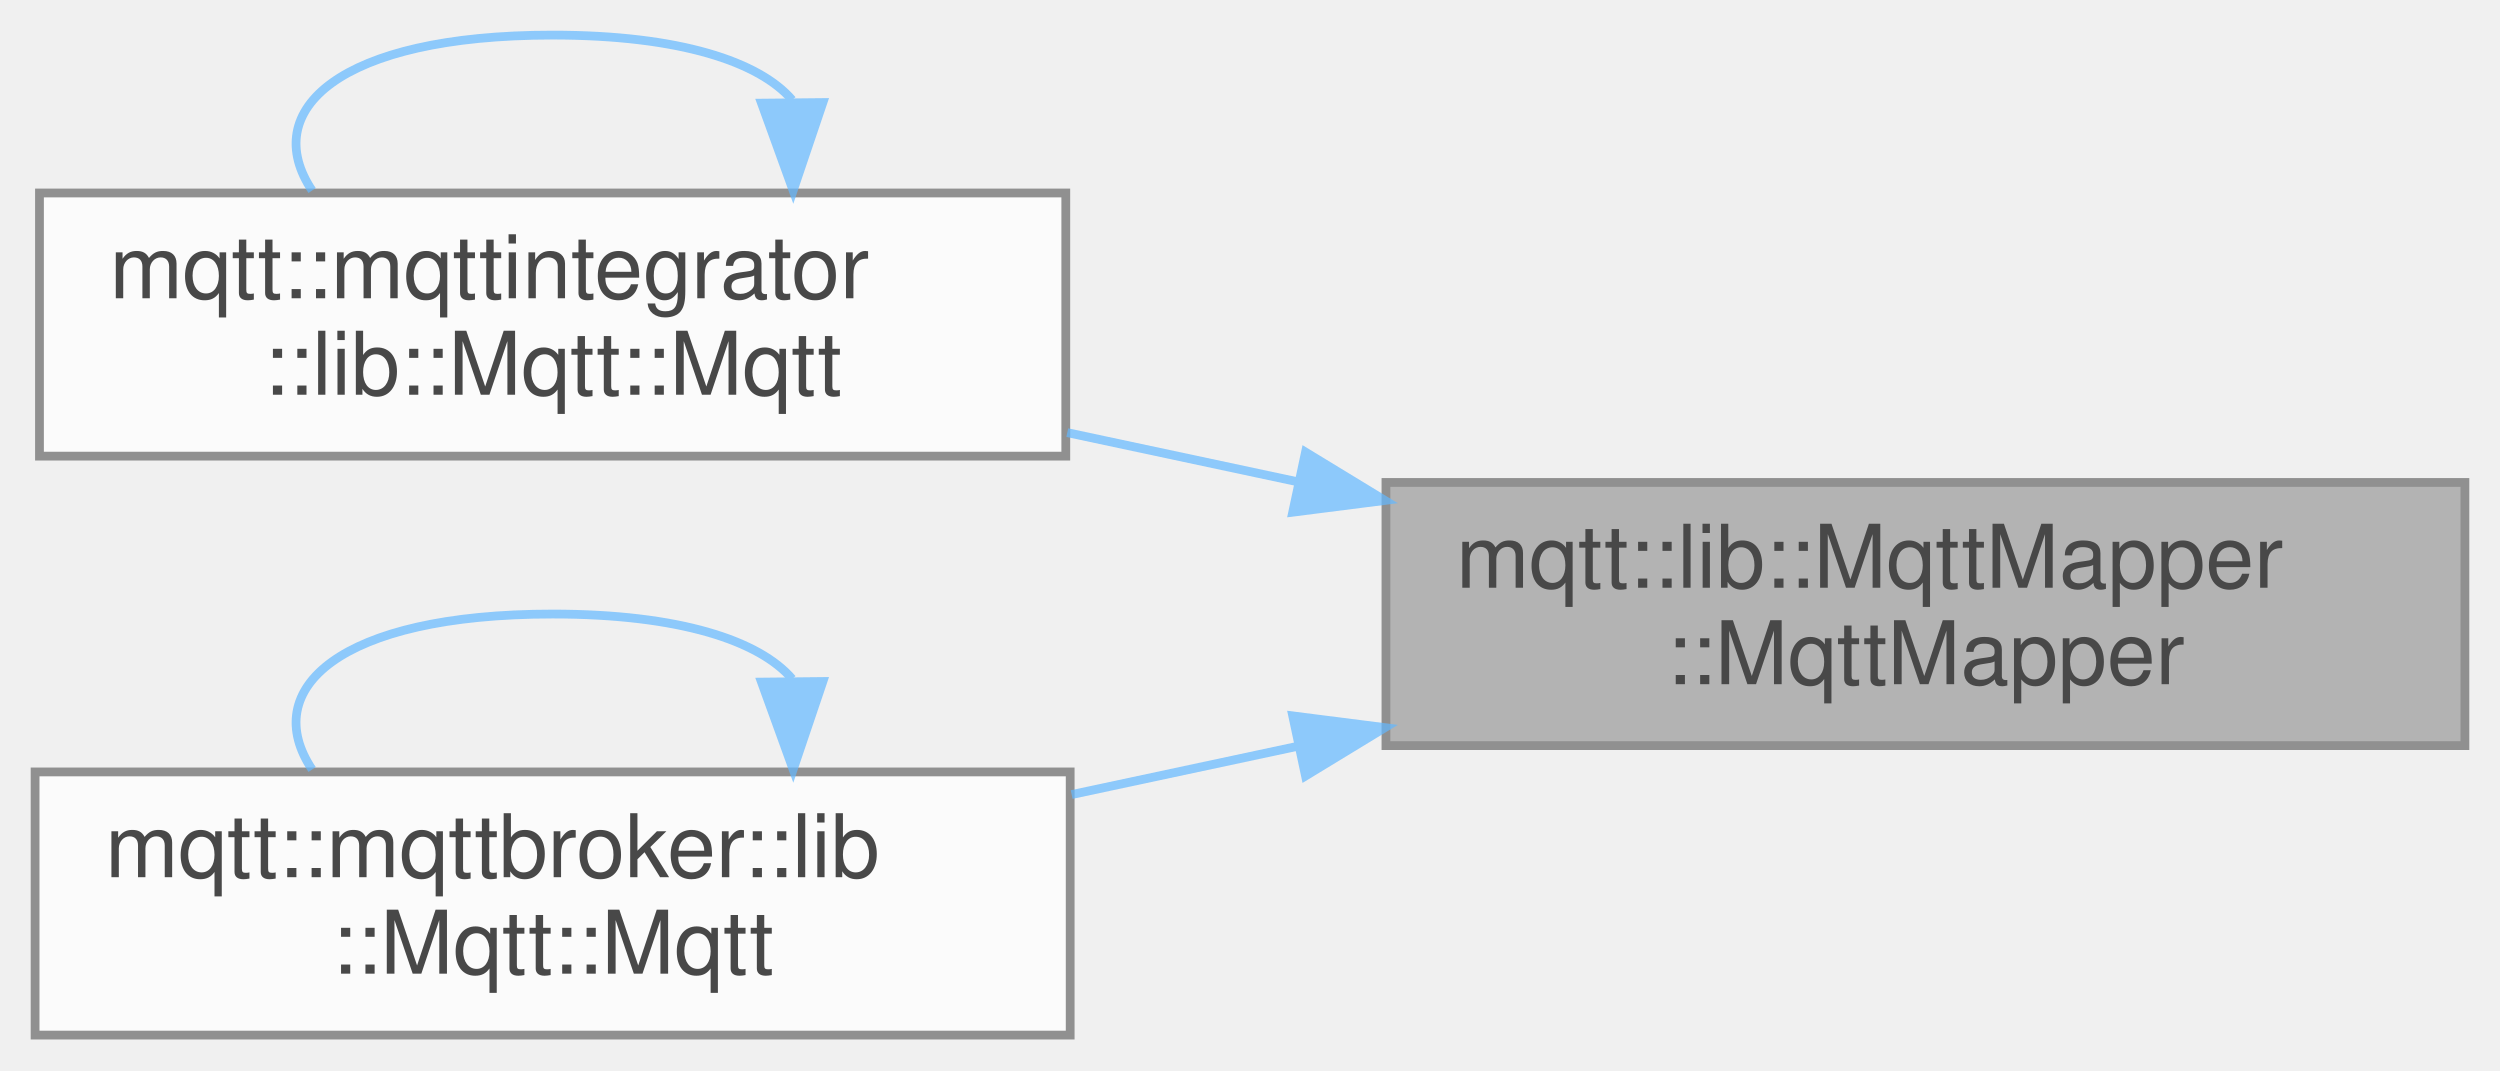
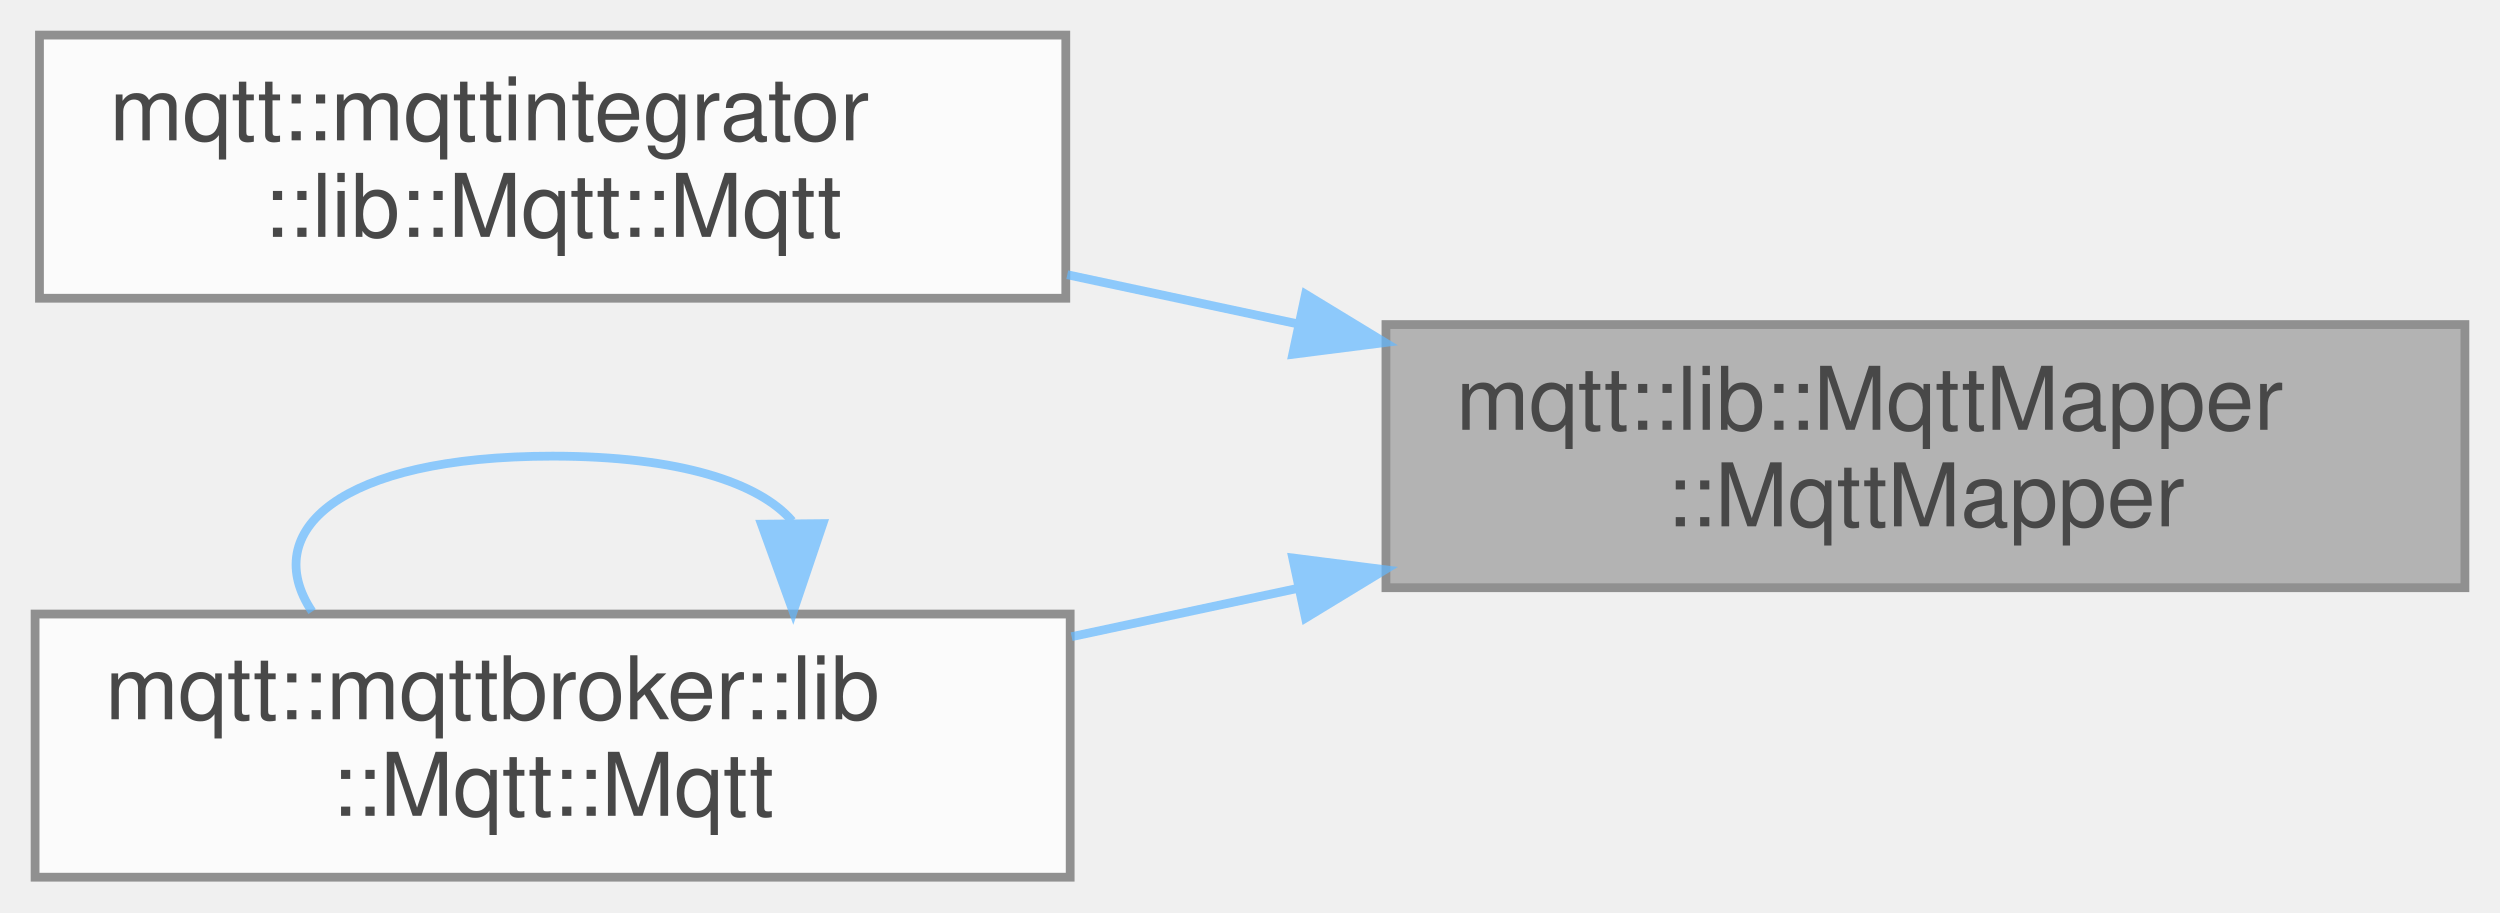
- <svg xmlns="http://www.w3.org/2000/svg" xmlns:xlink="http://www.w3.org/1999/xlink" width="285pt" height="122pt" viewBox="0.00 0.00 285.00 122.00">
+ <svg xmlns="http://www.w3.org/2000/svg" xmlns:xlink="http://www.w3.org/1999/xlink" width="285pt" height="104pt" viewBox="0.00 0.00 285.00 104.00">
  <svg id="main" version="1.1" xml:space="preserve">
    <style type="text/css">
.node, .edge {opacity: 0.7;}
.node.selected, .edge.selected {opacity: 1;}
.edge:hover path { stroke: red; }
.edge:hover polygon { stroke: red; fill: red; }
</style>
    <svg id="graph" class="graph">
-       <g id="graph0" class="graph" transform="scale(1 1) rotate(0) translate(4 118)">
+       <g id="graph0" class="graph" transform="scale(1 1) rotate(0) translate(4 100)">
        <g id="Node000001" class="node">
          <g id="a_Node000001">
            <a xlink:title=" ">
              <polygon fill="#999999" stroke="#666666" points="277,-63 154,-63 154,-33 277,-33 277,-63" />
              <text text-anchor="start" x="162" y="-51" font-family="Helvetica,sans-Serif" font-size="10.00">mqtt::lib::MqttMapper</text>
              <text text-anchor="middle" x="215.5" y="-40" font-family="Helvetica,sans-Serif" font-size="10.00">::MqttMapper</text>
            </a>
          </g>
        </g>
        <g id="Node000002" class="node">
          <g id="a_Node000002">
            <a xlink:href="classmqtt_1_1mqttintegrator_1_1lib_1_1Mqtt.html#ad8c0b5a8b1ecd0e2eb8e54a2d186a5ae" target="_top" xlink:title=" ">
              <polygon fill="white" stroke="#666666" points="117.5,-96 0.5,-96 0.5,-66 117.5,-66 117.5,-96" />
              <text text-anchor="start" x="8.5" y="-84" font-family="Helvetica,sans-Serif" font-size="10.00">mqtt::mqttintegrator</text>
              <text text-anchor="middle" x="59" y="-73" font-family="Helvetica,sans-Serif" font-size="10.00">::lib::Mqtt::Mqtt</text>
            </a>
          </g>
        </g>
        <g id="edge1_Node000001_Node000002" class="edge">
          <g id="a_edge1_Node000001_Node000002">
            <a xlink:title=" ">
              <path fill="none" stroke="#63b8ff" d="M144,-63.06C135.19,-64.94 126.25,-66.85 117.67,-68.68" />
              <polygon fill="#63b8ff" stroke="#63b8ff" points="144.83,-66.46 153.88,-60.95 143.37,-59.61 144.83,-66.46" />
            </a>
          </g>
        </g>
        <g id="Node000003" class="node">
          <g id="a_Node000003">
            <a xlink:href="classmqtt_1_1mqttbroker_1_1lib_1_1Mqtt.html#a183033437406ea7be6c978ab3153bad5" target="_top" xlink:title=" ">
              <polygon fill="white" stroke="#666666" points="118,-30 0,-30 0,0 118,0 118,-30" />
              <text text-anchor="start" x="8" y="-18" font-family="Helvetica,sans-Serif" font-size="10.00">mqtt::mqttbroker::lib</text>
              <text text-anchor="middle" x="59" y="-7" font-family="Helvetica,sans-Serif" font-size="10.00">::Mqtt::Mqtt</text>
            </a>
          </g>
        </g>
-         <g id="edge3_Node000001_Node000003" class="edge">
-           <g id="a_edge3_Node000001_Node000003">
+         <g id="edge2_Node000001_Node000003" class="edge">
+           <g id="a_edge2_Node000001_Node000003">
            <a xlink:title=" ">
              <path fill="none" stroke="#63b8ff" d="M143.86,-32.91C135.27,-31.08 126.56,-29.22 118.17,-27.42" />
              <polygon fill="#63b8ff" stroke="#63b8ff" points="143.37,-36.39 153.88,-35.05 144.83,-29.54 143.37,-36.39" />
            </a>
          </g>
        </g>
-         <g id="edge2_Node000002_Node000002" class="edge">
-           <g id="a_edge2_Node000002_Node000002">
-             <a xlink:title=" ">
-               <path fill="none" stroke="#63b8ff" d="M86.31,-106.6C82.57,-110.97 73.47,-114 59,-114 34.62,-114 25.48,-105.41 31.58,-96.28" />
-               <polygon fill="#63b8ff" stroke="#63b8ff" points="89.81,-106.31 86.42,-96.28 82.81,-106.24 89.81,-106.31" />
-             </a>
-           </g>
-         </g>
-         <g id="edge4_Node000003_Node000003" class="edge">
-           <g id="a_edge4_Node000003_Node000003">
+         <g id="edge3_Node000003_Node000003" class="edge">
+           <g id="a_edge3_Node000003_Node000003">
            <a xlink:title=" ">
              <path fill="none" stroke="#63b8ff" d="M86.31,-40.6C82.57,-44.97 73.47,-48 59,-48 34.62,-48 25.48,-39.41 31.58,-30.28" />
              <polygon fill="#63b8ff" stroke="#63b8ff" points="89.81,-40.31 86.42,-30.28 82.81,-40.24 89.81,-40.31" />
            </a>
          </g>
        </g>
      </g>
    </svg>
  </svg>
  <style type="text/css">

[data-mouse-over-selected='false'] { opacity: 0.7; }
[data-mouse-over-selected='true']  { opacity: 1.0; }

</style>
</svg>
